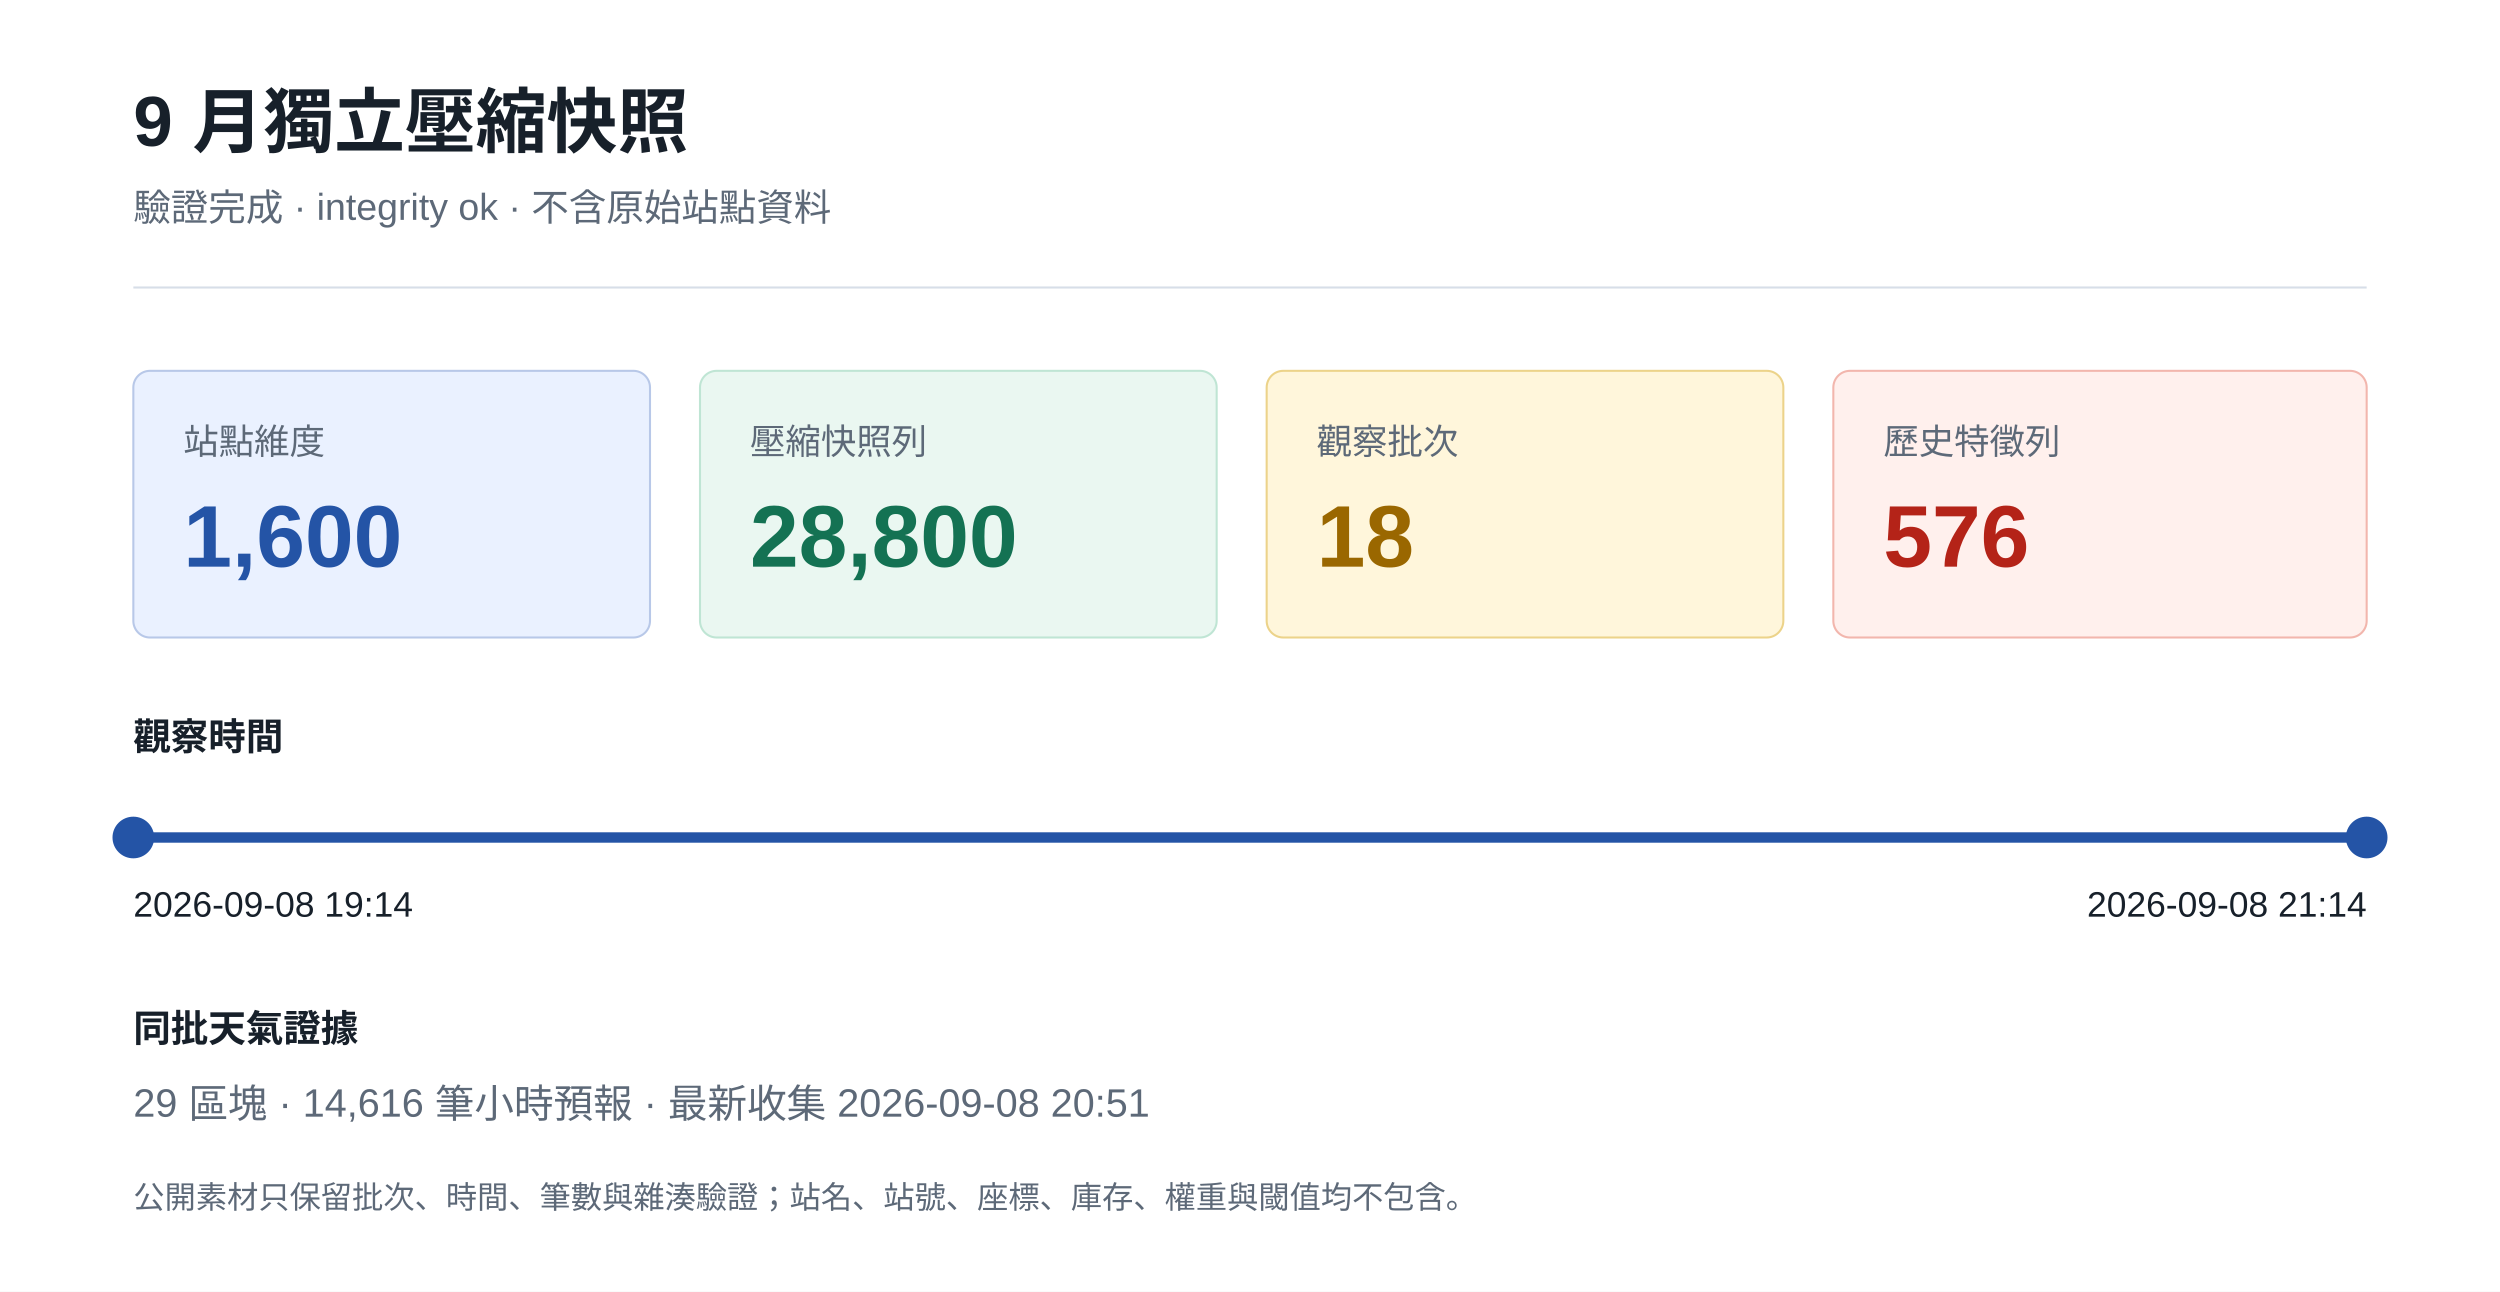
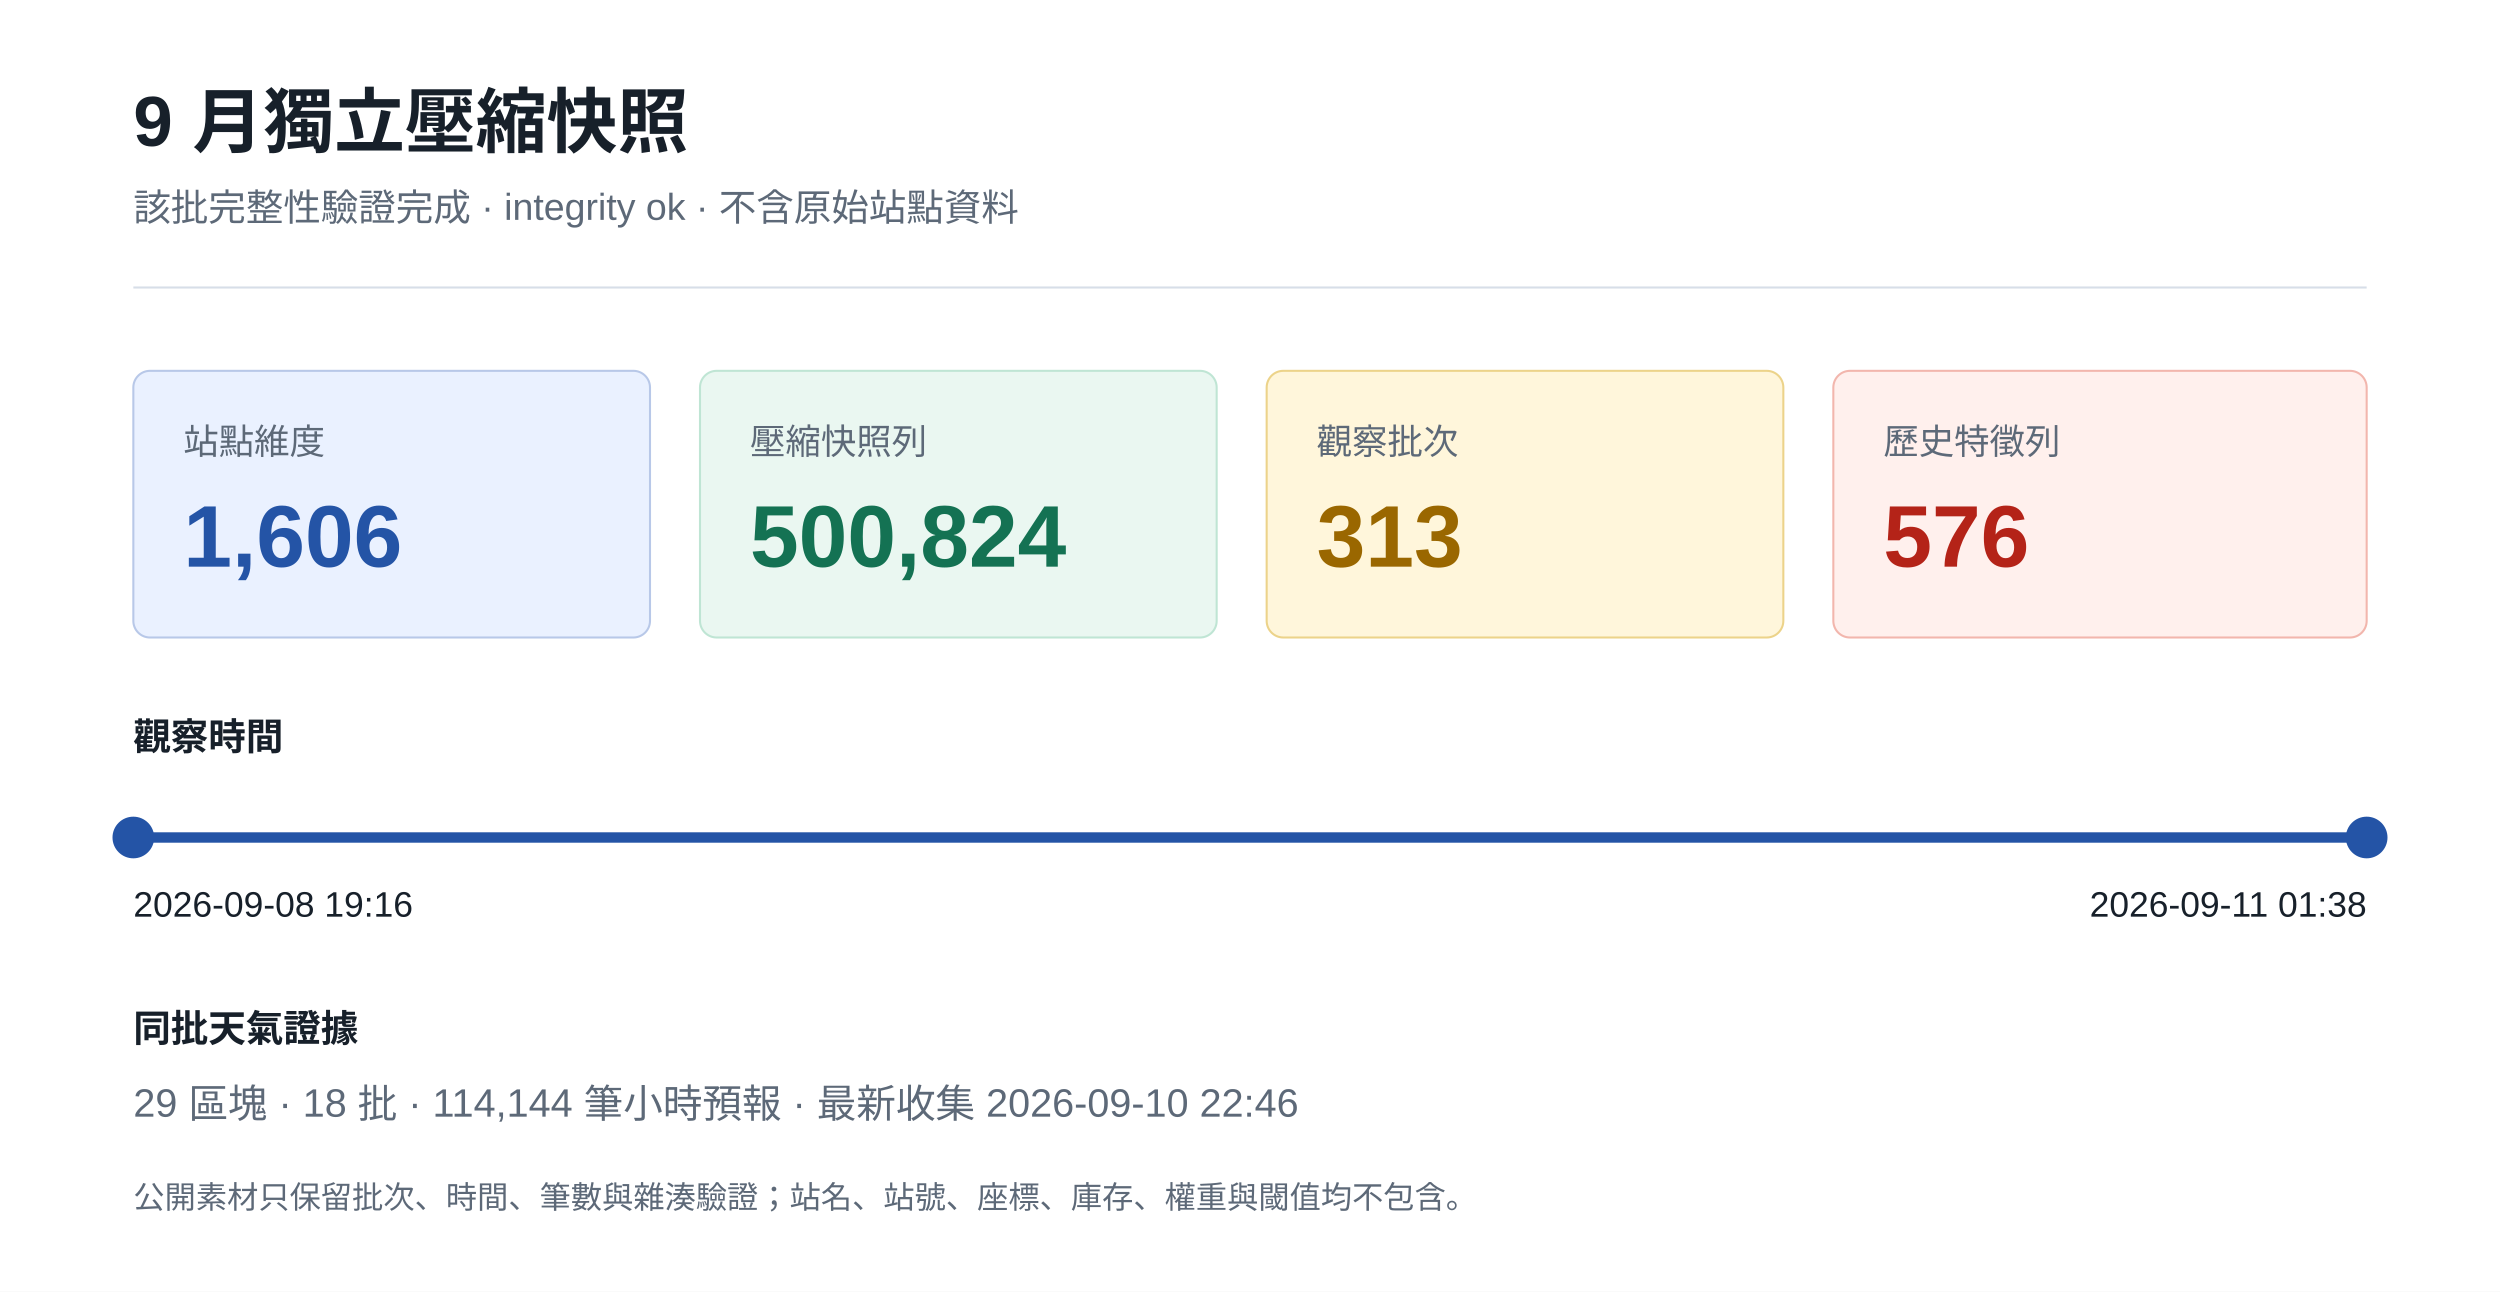
<svg xmlns="http://www.w3.org/2000/svg" width="1200" height="620" viewBox="0 0 1200 620" role="img" aria-labelledby="title desc">
  <rect width="1200" height="620" fill="#ffffff" />
  <text x="64" y="70" font-family="Arial, Noto Sans TC, sans-serif" font-size="34" font-weight="700" fill="#17202a">9 月獨立壓縮快照</text>
-   <text x="64" y="106" font-family="Arial, Noto Sans TC, sans-serif" font-size="18" fill="#5d6978">驗證完成 · integrity ok · 不含原始站點資料</text>
+   <text x="64" y="106" font-family="Arial, Noto Sans TC, sans-serif" font-size="18" fill="#5d6978">該批完整性驗證完成 · integrity ok · 不含原始站點資料</text>
  <line x1="64" y1="138" x2="1136" y2="138" stroke="#d7dee8" />
  <g font-family="Arial, Noto Sans TC, sans-serif">
    <rect x="64" y="178" width="248" height="128" rx="8" fill="#eaf1ff" stroke="#b8c8e8" />
    <text x="88" y="218" font-size="17" fill="#5d6978">站點維度</text>
-     <text x="88" y="272" font-size="42" font-weight="700" fill="#2454a6">1,600</text>
+     <text x="88" y="272" font-size="42" font-weight="700" fill="#2454a6">1,606</text>
    <rect x="336" y="178" width="248" height="128" rx="8" fill="#eaf7f1" stroke="#bfe5d4" />
    <text x="360" y="218" font-size="17" fill="#5d6978">壓縮快照列</text>
-     <text x="360" y="272" font-size="42" font-weight="700" fill="#147253">28,800</text>
+     <text x="360" y="272" font-size="42" font-weight="700" fill="#147253">500,824</text>
    <rect x="608" y="178" width="248" height="128" rx="8" fill="#fff6db" stroke="#ecd38a" />
    <text x="632" y="218" font-size="17" fill="#5d6978">觀察批次</text>
-     <text x="632" y="272" font-size="42" font-weight="700" fill="#9a6700">18</text>
+     <text x="632" y="272" font-size="42" font-weight="700" fill="#9a6700">313</text>
    <rect x="880" y="178" width="256" height="128" rx="8" fill="#fff0ed" stroke="#f2b6ad" />
    <text x="904" y="218" font-size="17" fill="#5d6978">歷史特徵列</text>
    <text x="904" y="272" font-size="42" font-weight="700" fill="#b42318">576</text>
    <text x="64" y="360" font-size="18" font-weight="700" fill="#17202a">觀察時間</text>
    <line x1="64" y1="402" x2="1136" y2="402" stroke="#2454a6" stroke-width="5" />
    <circle cx="64" cy="402" r="10" fill="#2454a6" />
    <circle cx="1136" cy="402" r="10" fill="#2454a6" />
-     <text x="64" y="440" font-size="17" fill="#17202a">2026-09-08 19:14</text>
-     <text x="1136" y="440" text-anchor="end" font-size="17" fill="#17202a">2026-09-08 21:14</text>
+     <text x="64" y="440" font-size="17" fill="#17202a">2026-09-08 19:16</text>
+     <text x="1136" y="440" text-anchor="end" font-size="17" fill="#17202a">2026-09-11 01:38</text>
    <text x="64" y="500" font-size="18" font-weight="700" fill="#17202a">同批天氣證據</text>
-     <text x="64" y="536" font-size="19" fill="#5d6978">29 區塊 · 14,616 筆小時預報 · 最新收集 2026-09-08 20:51</text>
+     <text x="64" y="536" font-size="19" fill="#5d6978">29 區塊 · 18 批 · 114,144 筆小時預報 · 最新收集 2026-09-10 22:46</text>
    <text x="64" y="580" font-size="15" fill="#5d6978">公開素材只保留批次、時間、筆數與雜湊驗證；站名、站號、座標、庫存、權重與閾值均不包含。</text>
  </g>
</svg>
